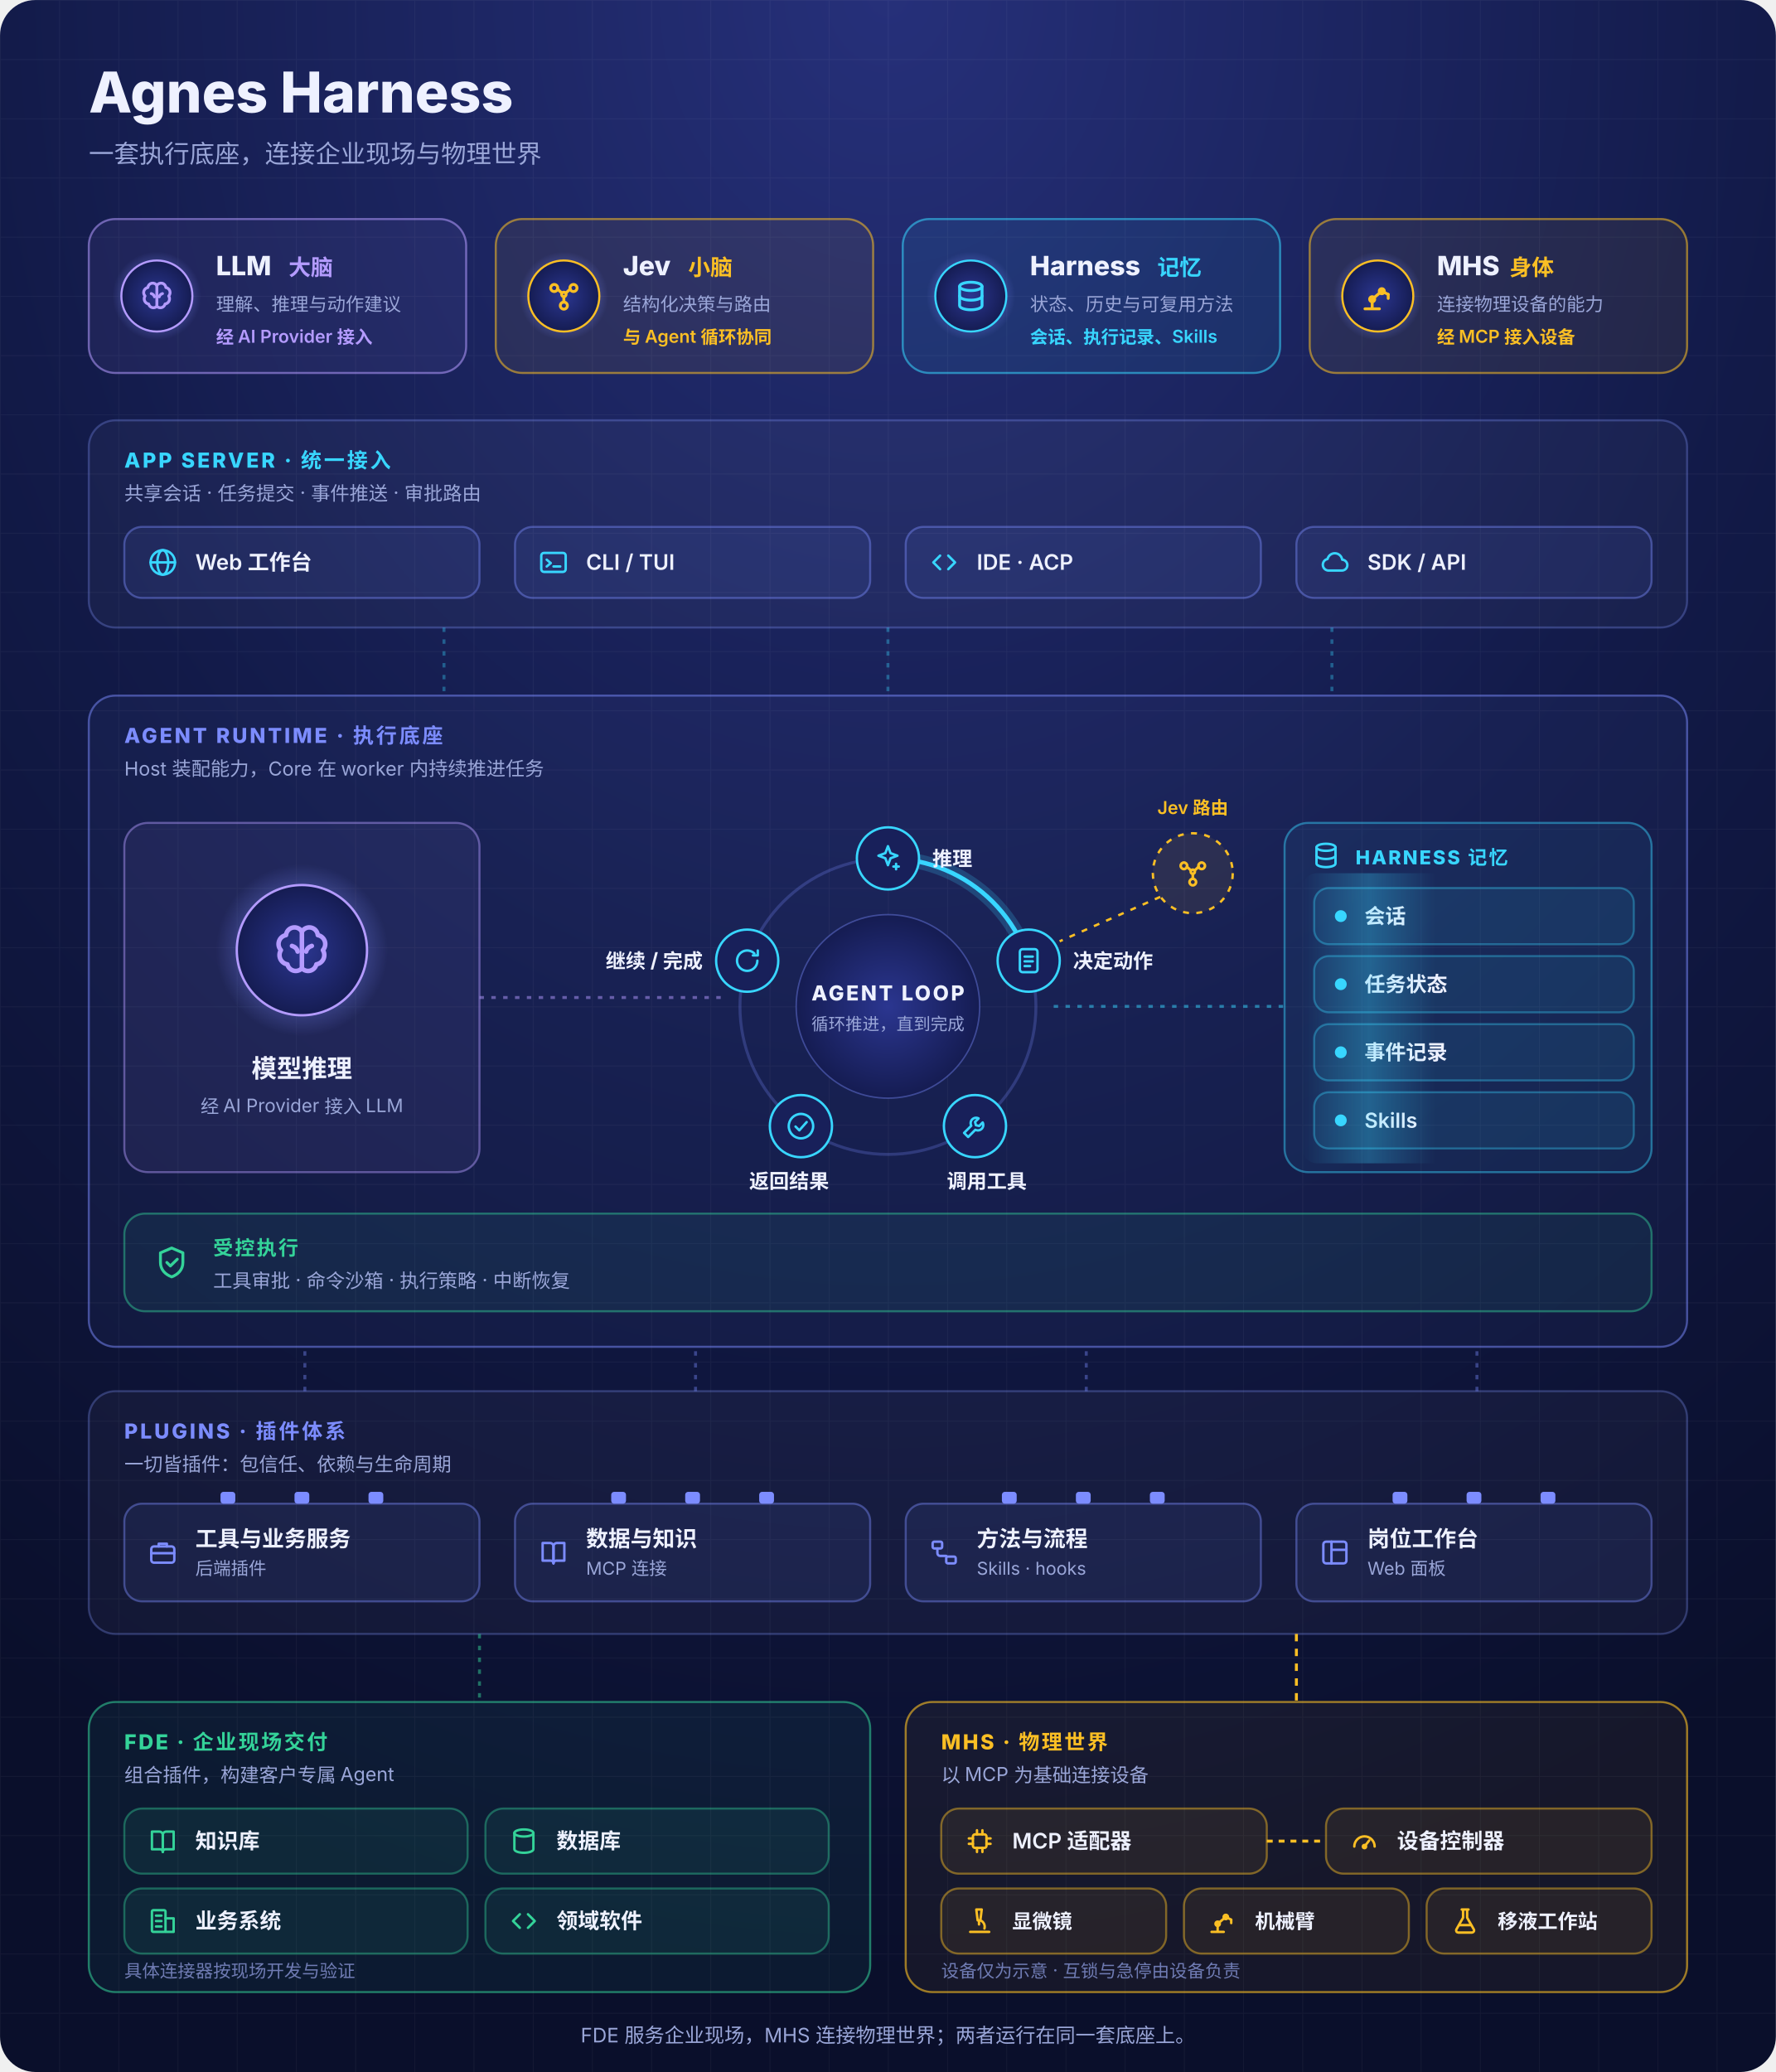
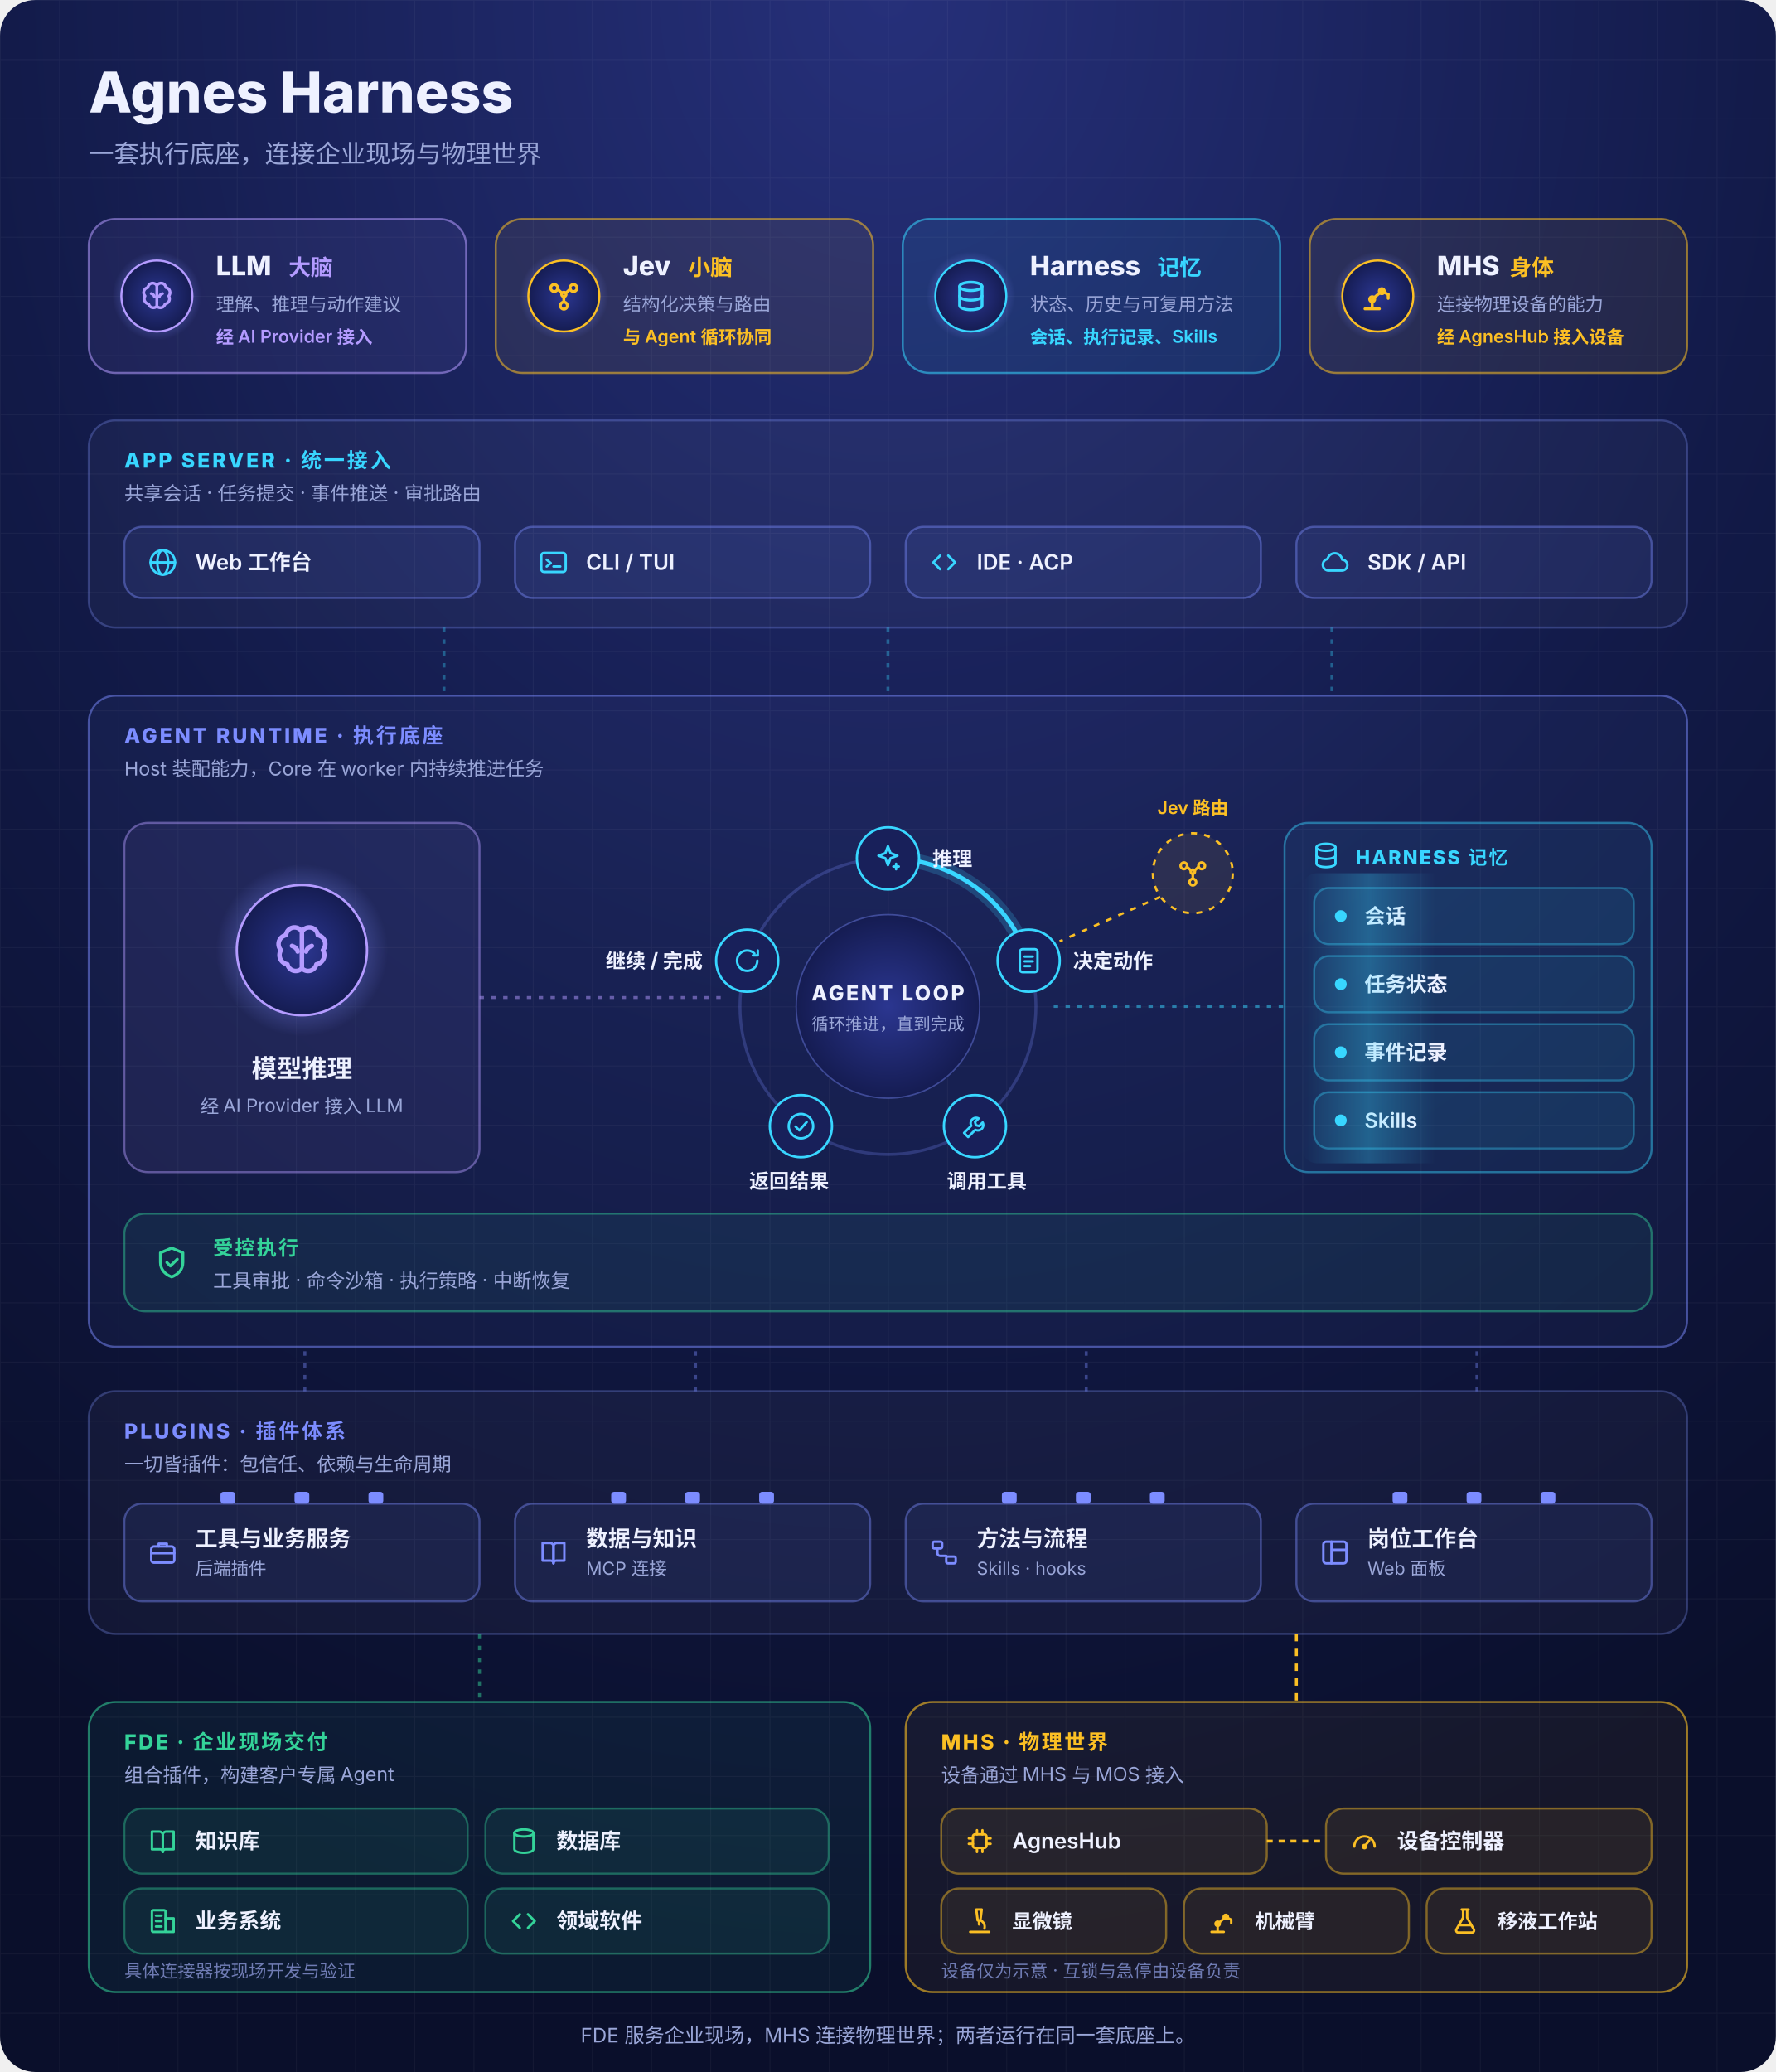
<svg xmlns="http://www.w3.org/2000/svg" width="1200" height="1400" viewBox="0 0 1200 1400" role="img" aria-labelledby="title description" xml:lang="zh-CN">
  <defs>
    <radialGradient id="bg" cx="50%" cy="0%" r="95%">
      <stop offset="0" stop-color="#26307a" />
      <stop offset=".55" stop-color="#121a48" />
      <stop offset="1" stop-color="#0a0f2b" />
    </radialGradient>
    <radialGradient id="halo">
      <stop offset="0" stop-color="#7c8cff" stop-opacity=".9" />
      <stop offset="1" stop-color="#7c8cff" stop-opacity="0" />
    </radialGradient>
    <radialGradient id="core">
      <stop offset="0" stop-color="#2b3690" />
      <stop offset="1" stop-color="#151c52" />
    </radialGradient>
    <linearGradient id="sweepGrad" x1="0" x2="1">
      <stop offset="0" stop-color="#38d6ff" stop-opacity="0" />
      <stop offset=".5" stop-color="#38d6ff" stop-opacity=".28" />
      <stop offset="1" stop-color="#38d6ff" stop-opacity="0" />
    </linearGradient>
    <pattern id="grid" width="40" height="40" patternUnits="userSpaceOnUse">
      <path d="M40 0H0V40" fill="none" stroke="rgba(255,255,255,0.045)" stroke-width="1" />
    </pattern>
    <clipPath id="memclip">
      <rect x="880" y="590" width="232" height="196" rx="10" />
    </clipPath>
    <style>.beat{opacity:0;animation:beat 12s ease-in-out infinite}@keyframes beat{0%,100%{opacity:0}4%{opacity:1}13%{opacity:0}}.pulse{animation:pulse 2.6s ease-in-out infinite}@keyframes pulse{0%,100%{opacity:.35}50%{opacity:.9}}.march{animation:march 1.4s linear infinite}@keyframes march{to{stroke-dashoffset:-28}}.spin{transform-box:fill-box;transform-origin:center;animation:spin 9s linear infinite}@keyframes spin{to{transform:rotate(360deg)}}.comet{animation:comet 6s linear infinite}@keyframes comet{to{stroke-dashoffset:-628.3}}.sweep{animation:sweep 3.6s ease-in-out infinite}@keyframes sweep{0%{transform:translateX(-90px)}60%,100%{transform:translateX(330px)}}.pin{animation:pin 12s ease-in-out infinite}@keyframes pin{0%,46%,62%,100%{opacity:.35}50%{opacity:1}}@media (prefers-reduced-motion:reduce){*{animation:none!important}.motion{display:none}}</style>
  </defs>
  <rect width="1200" height="1400" rx="24" fill="url(#bg)" />
  <rect width="1200" height="1400" rx="24" fill="url(#grid)" />
  <g font-family="Inter, -apple-system, Segoe UI, PingFang SC, Microsoft YaHei, Arial, sans-serif">
    <text x="60" y="76" font-size="38" font-weight="800" fill="#eef1ff">Agnes Harness</text>
    <text x="60" y="110" font-size="17" font-weight="400" fill="#9aa6d8">一套执行底座，连接企业现场与物理世界</text>
    <rect x="60" y="148" width="255" height="104" rx="18" fill="rgba(180,155,255,0.07)" stroke="rgba(180,155,255,0.55)" stroke-width="1.4" />
    <circle cx="106" cy="200" r="30" fill="url(#halo)" class="pulse" style="animation-delay:0s" />
    <circle cx="106" cy="200" r="24" fill="url(#core)" stroke="#b49bff" stroke-width="1.4" />
    <g transform="translate(93 187) scale(1.083333)" fill="none" stroke="#b49bff" stroke-width="1.8" stroke-linecap="round" stroke-linejoin="round">
      <path d="M12 5.5a3 3 0 0 0-5.6 1.2A3.2 3.2 0 0 0 4.6 12a3.3 3.3 0 0 0 2.3 5 3 3 0 0 0 5.1 1.4z" />
      <path d="M12 5.5a3 3 0 0 1 5.6 1.2 3.2 3.2 0 0 1 1.8 5.3 3.3 3.3 0 0 1-2.3 5A3 3 0 0 1 12 18.4" />
      <path d="M8.5 10.5c1 .3 1.8 1 2 2M15.5 10.5c-1 .3-1.8 1-2 2" />
    </g>
    <text x="146" y="186" font-size="18" font-weight="800" fill="#eef1ff">LLM</text>
    <text x="195" y="186" font-size="15" font-weight="600" fill="#b49bff">大脑</text>
    <text x="146" y="210" font-size="12.5" font-weight="400" fill="#9aa6d8">理解、推理与动作建议</text>
    <text x="146" y="232" font-size="12" font-weight="600" fill="#b49bff">经 AI Provider 接入</text>
    <rect x="335" y="148" width="255" height="104" rx="18" fill="rgba(251,191,36,0.07)" stroke="rgba(251,191,36,0.55)" stroke-width="1.4" />
    <circle cx="381" cy="200" r="30" fill="url(#halo)" class="pulse" style="animation-delay:0.6s" />
    <circle cx="381" cy="200" r="24" fill="url(#core)" stroke="#fbbf24" stroke-width="1.4" />
    <g transform="translate(368 187) scale(1.083333)" fill="none" stroke="#fbbf24" stroke-width="1.8" stroke-linecap="round" stroke-linejoin="round">
      <circle cx="6" cy="7" r="2.2" />
      <circle cx="18" cy="7" r="2.2" />
      <circle cx="12" cy="18" r="2.2" />
      <circle cx="12" cy="11" r="1.4" />
      <path d="M8 7.6l2.8 2.6M16 7.6l-2.8 2.6M12 12.4v3.4" />
    </g>
    <text x="421" y="186" font-size="18" font-weight="800" fill="#eef1ff">Jev</text>
    <text x="465" y="186" font-size="15" font-weight="600" fill="#fbbf24">小脑</text>
    <text x="421" y="210" font-size="12.5" font-weight="400" fill="#9aa6d8">结构化决策与路由</text>
    <text x="421" y="232" font-size="12" font-weight="600" fill="#fbbf24">与 Agent 循环协同</text>
    <rect x="610" y="148" width="255" height="104" rx="18" fill="rgba(56,214,255,0.07)" stroke="rgba(56,214,255,0.55)" stroke-width="1.4" />
    <circle cx="656" cy="200" r="30" fill="url(#halo)" class="pulse" style="animation-delay:1.2s" />
    <circle cx="656" cy="200" r="24" fill="url(#core)" stroke="#38d6ff" stroke-width="1.4" />
    <g transform="translate(643 187) scale(1.083333)" fill="none" stroke="#38d6ff" stroke-width="1.8" stroke-linecap="round" stroke-linejoin="round">
      <ellipse cx="12" cy="6" rx="7" ry="2.6" />
      <path d="M5 6v12c0 1.4 3.1 2.6 7 2.6s7-1.2 7-2.6V6" />
      <path d="M5 12c0 1.4 3.1 2.6 7 2.6s7-1.2 7-2.6" />
    </g>
    <text x="696" y="186" font-size="18" font-weight="800" fill="#eef1ff">Harness</text>
    <text x="782" y="186" font-size="15" font-weight="600" fill="#38d6ff">记忆</text>
    <text x="696" y="210" font-size="12.5" font-weight="400" fill="#9aa6d8">状态、历史与可复用方法</text>
    <text x="696" y="232" font-size="12" font-weight="600" fill="#38d6ff">会话、执行记录、Skills</text>
    <rect x="885" y="148" width="255" height="104" rx="18" fill="rgba(251,191,36,0.07)" stroke="rgba(251,191,36,0.55)" stroke-width="1.4" />
    <circle cx="931" cy="200" r="30" fill="url(#halo)" class="pulse" style="animation-delay:1.8s" />
    <circle cx="931" cy="200" r="24" fill="url(#core)" stroke="#fbbf24" stroke-width="1.4" />
    <g transform="translate(918 187) scale(1.083333)" fill="none" stroke="#fbbf24" stroke-width="1.8" stroke-linecap="round" stroke-linejoin="round">
      <path d="M4 20h9M8.5 20v-6l6-5 4 2" />
      <circle cx="8.5" cy="14" r="1.6" />
      <circle cx="14.5" cy="9" r="1.6" />
      <path d="M18.5 11v2.5" />
    </g>
    <text x="971" y="186" font-size="18" font-weight="800" fill="#eef1ff">MHS</text>
    <text x="1020" y="186" font-size="15" font-weight="600" fill="#fbbf24">身体</text>
    <text x="971" y="210" font-size="12.5" font-weight="400" fill="#9aa6d8">连接物理设备的能力</text>
-     <text x="971" y="232" font-size="12" font-weight="600" fill="#fbbf24">经 MCP 接入设备</text>
+     <text x="971" y="232" font-size="12" font-weight="600" fill="#fbbf24">经 AgnesHub 接入设备</text>
    <rect x="60" y="284" width="1080" height="140" rx="18" fill="rgba(255,255,255,0.035)" stroke="rgba(132,150,255,0.30)" stroke-width="1.4" />
    <text x="84" y="316" font-size="14" font-weight="800" fill="#38d6ff" letter-spacing="1.6">APP SERVER · 统一接入</text>
    <text x="84" y="338" font-size="13" font-weight="400" fill="#9aa6d8">共享会话 · 任务提交 · 事件推送 · 审批路由</text>
    <rect x="84" y="356" width="240" height="48" rx="12" fill="rgba(124,140,255,0.08)" stroke="rgba(124,140,255,0.42)" stroke-width="1.4" />
    <g transform="translate(99 369) scale(0.9166667)" fill="none" stroke="#38d6ff" stroke-width="1.8" stroke-linecap="round" stroke-linejoin="round">
      <circle cx="12" cy="12" r="9" />
      <ellipse cx="12" cy="12" rx="4" ry="9" />
      <path d="M3 12h18" />
    </g>
    <text x="132" y="385" font-size="14.5" font-weight="600" fill="#eef1ff">Web 工作台</text>
    <rect x="348" y="356" width="240" height="48" rx="12" fill="rgba(124,140,255,0.08)" stroke="rgba(124,140,255,0.42)" stroke-width="1.4" />
    <g transform="translate(363 369) scale(0.9166667)" fill="none" stroke="#38d6ff" stroke-width="1.8" stroke-linecap="round" stroke-linejoin="round">
      <rect x="3" y="5" width="18" height="14" rx="2" />
      <path d="M7 10l3 2.5L7 15M12 15h5" />
    </g>
    <text x="396" y="385" font-size="14.5" font-weight="600" fill="#eef1ff">CLI / TUI</text>
    <rect x="612" y="356" width="240" height="48" rx="12" fill="rgba(124,140,255,0.08)" stroke="rgba(124,140,255,0.42)" stroke-width="1.4" />
    <g transform="translate(627 369) scale(0.9166667)" fill="none" stroke="#38d6ff" stroke-width="1.8" stroke-linecap="round" stroke-linejoin="round">
      <path d="M9 7l-5 5 5 5M15 7l5 5-5 5" />
    </g>
    <text x="660" y="385" font-size="14.5" font-weight="600" fill="#eef1ff">IDE · ACP</text>
    <rect x="876" y="356" width="240" height="48" rx="12" fill="rgba(124,140,255,0.08)" stroke="rgba(124,140,255,0.42)" stroke-width="1.4" />
    <g transform="translate(891 369) scale(0.9166667)" fill="none" stroke="#38d6ff" stroke-width="1.8" stroke-linecap="round" stroke-linejoin="round">
      <path d="M7 18h10a4 4 0 0 0 .4-8A5.5 5.5 0 0 0 6.6 9.5 4.3 4.3 0 0 0 7 18z" />
    </g>
    <text x="924" y="385" font-size="14.5" font-weight="600" fill="#eef1ff">SDK / API</text>
    <g class="beat" style="animation-delay:0s" fill="none" stroke="#38d6ff">
      <rect x="84" y="356" width="1032" height="48" rx="12" stroke-width="9" stroke-opacity=".22" />
      <rect x="84" y="356" width="1032" height="48" rx="12" stroke-width="2.4" />
    </g>
    <path d="M 300 424 V 470" stroke="rgba(56,214,255,0.35)" stroke-width="2" stroke-dasharray="3 5" />
    <g class="motion" fill="#38d6ff" opacity="0">
      <circle r="9.36" opacity=".22" />
      <circle r="3.6" />
      <animateMotion path="M 300 424 V 470" dur="1.6s" begin="0.4s" repeatCount="indefinite" />
      <animate attributeName="opacity" values="0;1;1;0" keyTimes="0;.12;.85;1" dur="1.6s" begin="0.4s" repeatCount="indefinite" />
    </g>
    <path d="M 600 424 V 470" stroke="rgba(56,214,255,0.35)" stroke-width="2" stroke-dasharray="3 5" />
    <g class="motion" fill="#38d6ff" opacity="0">
      <circle r="9.36" opacity=".22" />
      <circle r="3.6" />
      <animateMotion path="M 600 424 V 470" dur="1.6s" begin="0.8s" repeatCount="indefinite" />
      <animate attributeName="opacity" values="0;1;1;0" keyTimes="0;.12;.85;1" dur="1.6s" begin="0.8s" repeatCount="indefinite" />
    </g>
    <path d="M 900 424 V 470" stroke="rgba(56,214,255,0.35)" stroke-width="2" stroke-dasharray="3 5" />
    <g class="motion" fill="#38d6ff" opacity="0">
      <circle r="9.36" opacity=".22" />
      <circle r="3.6" />
      <animateMotion path="M 900 424 V 470" dur="1.6s" begin="1.2s" repeatCount="indefinite" />
      <animate attributeName="opacity" values="0;1;1;0" keyTimes="0;.12;.85;1" dur="1.6s" begin="1.2s" repeatCount="indefinite" />
    </g>
    <rect x="60" y="470" width="1080" height="440" rx="18" fill="rgba(124,140,255,0.05)" stroke="rgba(124,140,255,0.5)" stroke-width="1.4" />
    <text x="84" y="502" font-size="14" font-weight="800" fill="#7c8cff" letter-spacing="1.6">AGENT RUNTIME · 执行底座</text>
    <text x="84" y="524" font-size="13" font-weight="400" fill="#9aa6d8">Host 装配能力，Core 在 worker 内持续推进任务</text>
    <rect x="84" y="556" width="240" height="236" rx="16" fill="rgba(180,155,255,0.07)" stroke="rgba(180,155,255,0.45)" stroke-width="1.4" />
    <circle cx="204" cy="642" r="58" fill="url(#halo)" class="pulse" />
    <circle cx="204" cy="642" r="44" fill="url(#core)" stroke="#b49bff" stroke-width="1.6" />
    <g transform="translate(181 619) scale(1.916667)" fill="none" stroke="#b49bff" stroke-width="1.6" stroke-linecap="round" stroke-linejoin="round">
      <path d="M12 5.5a3 3 0 0 0-5.6 1.2A3.2 3.2 0 0 0 4.6 12a3.3 3.3 0 0 0 2.3 5 3 3 0 0 0 5.1 1.4z" />
      <path d="M12 5.5a3 3 0 0 1 5.6 1.2 3.2 3.2 0 0 1 1.8 5.3 3.3 3.3 0 0 1-2.3 5A3 3 0 0 1 12 18.4" />
      <path d="M8.5 10.5c1 .3 1.8 1 2 2M15.5 10.5c-1 .3-1.8 1-2 2" />
    </g>
    <text x="204" y="728" font-size="17" font-weight="700" fill="#eef1ff" text-anchor="middle">模型推理</text>
    <text x="204" y="752" font-size="12.5" font-weight="400" fill="#9aa6d8" text-anchor="middle">经 AI Provider 接入 LLM</text>
    <path d="M 324 674 H 488" stroke="rgba(180,155,255,0.5)" stroke-width="2" stroke-dasharray="3 5" />
    <circle cx="600" cy="680" r="100" fill="none" stroke="rgba(124,140,255,0.25)" stroke-width="2" />
    <g fill="none" stroke="#38d6ff" stroke-linecap="round" stroke-dasharray="110 518.3" transform="rotate(-90 600 680)">
      <circle cx="600" cy="680" r="100" stroke-width="10" stroke-opacity=".2" class="comet" />
      <circle cx="600" cy="680" r="100" stroke-width="3" class="comet" />
    </g>
    <circle cx="600" cy="680" r="62" fill="url(#core)" stroke="rgba(124,140,255,0.4)" />
    <text x="600" y="676" font-size="14" font-weight="800" fill="#eef1ff" text-anchor="middle" letter-spacing="1.4">AGENT LOOP</text>
    <text x="600" y="696" font-size="11.5" font-weight="400" fill="#9aa6d8" text-anchor="middle">循环推进，直到完成</text>
    <circle cx="600.0" cy="580.0" r="21" fill="#18205a" stroke="#38d6ff" stroke-width="1.6" />
    <g transform="translate(589 569) scale(0.9166667)" fill="none" stroke="#38d6ff" stroke-width="1.8" stroke-linecap="round" stroke-linejoin="round">
      <path d="M12 3l1.9 5.1L19 10l-5.1 1.9L12 17l-1.9-5.1L5 10l5.1-1.9z" />
      <path d="M18 16v4M16 18h4" />
    </g>
    <text x="630.0" y="585.0" font-size="13.5" font-weight="650" fill="#eef1ff" text-anchor="start">推理</text>
    <circle cx="695.1" cy="649.1" r="21" fill="#18205a" stroke="#38d6ff" stroke-width="1.6" />
    <g transform="translate(684.1057 638.0983) scale(0.9166667)" fill="none" stroke="#38d6ff" stroke-width="1.8" stroke-linecap="round" stroke-linejoin="round">
      <rect x="5.5" y="3.5" width="13" height="17" rx="2" />
      <path d="M9 9h6M9 12.5h6M9 16h4" />
    </g>
    <text x="725.1" y="654.1" font-size="13.5" font-weight="650" fill="#eef1ff" text-anchor="start">决定动作</text>
    <circle cx="658.8" cy="760.9" r="21" fill="#18205a" stroke="#38d6ff" stroke-width="1.6" />
    <g transform="translate(647.7785 749.9017) scale(0.9166667)" fill="none" stroke="#38d6ff" stroke-width="1.8" stroke-linecap="round" stroke-linejoin="round">
      <path d="M14.7 6.3a4 4 0 0 0-5.4 5.4L4 17l3 3 5.3-5.3a4 4 0 0 0 5.4-5.4l-2.6 2.6-2.4-.6-.6-2.4z" />
    </g>
    <text x="666.8" y="802.9" font-size="13.5" font-weight="650" fill="#eef1ff" text-anchor="middle">调用工具</text>
    <circle cx="541.2" cy="760.9" r="21" fill="#18205a" stroke="#38d6ff" stroke-width="1.6" />
    <g transform="translate(530.2215 749.9017) scale(0.9166667)" fill="none" stroke="#38d6ff" stroke-width="1.8" stroke-linecap="round" stroke-linejoin="round">
      <circle cx="12" cy="12" r="9" />
      <path d="M8 12.3l2.8 2.8L16.2 9" />
    </g>
    <text x="533.2" y="802.9" font-size="13.5" font-weight="650" fill="#eef1ff" text-anchor="middle">返回结果</text>
    <circle cx="504.9" cy="649.1" r="21" fill="#18205a" stroke="#38d6ff" stroke-width="1.6" />
    <g transform="translate(493.8943 638.0983) scale(0.9166667)" fill="none" stroke="#38d6ff" stroke-width="1.8" stroke-linecap="round" stroke-linejoin="round">
      <path d="M19.5 12a7.5 7.5 0 1 1-2.2-5.3" />
      <path d="M19.8 4.5v3.6h-3.6" />
    </g>
    <text x="474.9" y="654.1" font-size="13.5" font-weight="650" fill="#eef1ff" text-anchor="end">继续 / 完成</text>
    <g class="motion" fill="#ffffff" opacity="0">
      <circle r="11.7" opacity=".22" />
      <circle r="4.5" />
      <animateMotion path="M 600 580 A 100 100 0 0 1 600 780 A 100 100 0 0 1 600 580" dur="6s" begin="0s" repeatCount="indefinite" />
      <animate attributeName="opacity" values="0;1;1;0" keyTimes="0;.12;.85;1" dur="6s" begin="0s" repeatCount="indefinite" />
    </g>
    <circle cx="806" cy="590" r="27" fill="rgba(251,191,36,0.08)" stroke="#fbbf24" stroke-width="1.6" stroke-dasharray="4 5" class="spin" />
    <g transform="translate(794 578) scale(1)" fill="none" stroke="#fbbf24" stroke-width="1.8" stroke-linecap="round" stroke-linejoin="round">
      <circle cx="6" cy="7" r="2.2" />
      <circle cx="18" cy="7" r="2.2" />
      <circle cx="12" cy="18" r="2.2" />
      <circle cx="12" cy="11" r="1.4" />
      <path d="M8 7.6l2.8 2.6M16 7.6l-2.8 2.6M12 12.4v3.4" />
    </g>
    <text x="806" y="550" font-size="12" font-weight="600" fill="#fbbf24" text-anchor="middle">Jev 路由</text>
    <path d="M 784 606 L 716 636" stroke="#fbbf24" stroke-width="1.6" stroke-dasharray="4 5" class="march" fill="none" />
    <rect x="868" y="556" width="248" height="236" rx="16" fill="rgba(56,214,255,0.06)" stroke="rgba(56,214,255,0.45)" stroke-width="1.4" />
    <g transform="translate(885 567) scale(0.9166667)" fill="none" stroke="#38d6ff" stroke-width="1.8" stroke-linecap="round" stroke-linejoin="round">
      <ellipse cx="12" cy="6" rx="7" ry="2.6" />
      <path d="M5 6v12c0 1.4 3.1 2.6 7 2.6s7-1.2 7-2.6V6" />
      <path d="M5 12c0 1.4 3.1 2.6 7 2.6s7-1.2 7-2.6" />
    </g>
    <text x="916" y="584" font-size="13" font-weight="800" fill="#38d6ff" letter-spacing="1.2">HARNESS 记忆</text>
    <rect x="888" y="600" width="216" height="38" rx="10" fill="rgba(56,214,255,0.08)" stroke="rgba(56,214,255,0.35)" stroke-width="1.4" />
    <circle cx="906" cy="619" r="4" fill="#38d6ff" class="pulse" style="animation-delay:0s" />
    <text x="922" y="624" font-size="14" font-weight="600" fill="#eef1ff">会话</text>
    <rect x="888" y="646" width="216" height="38" rx="10" fill="rgba(56,214,255,0.08)" stroke="rgba(56,214,255,0.35)" stroke-width="1.4" />
    <circle cx="906" cy="665" r="4" fill="#38d6ff" class="pulse" style="animation-delay:0.4s" />
    <text x="922" y="670" font-size="14" font-weight="600" fill="#eef1ff">任务状态</text>
    <rect x="888" y="692" width="216" height="38" rx="10" fill="rgba(56,214,255,0.08)" stroke="rgba(56,214,255,0.35)" stroke-width="1.4" />
    <circle cx="906" cy="711" r="4" fill="#38d6ff" class="pulse" style="animation-delay:0.8s" />
    <text x="922" y="716" font-size="14" font-weight="600" fill="#eef1ff">事件记录</text>
    <rect x="888" y="738" width="216" height="38" rx="10" fill="rgba(56,214,255,0.08)" stroke="rgba(56,214,255,0.35)" stroke-width="1.4" />
    <circle cx="906" cy="757" r="4" fill="#38d6ff" class="pulse" style="animation-delay:1.2s" />
    <text x="922" y="762" font-size="14" font-weight="600" fill="#eef1ff">Skills</text>
    <g clip-path="url(#memclip)">
      <rect class="sweep" x="880" y="590" width="90" height="196" fill="url(#sweepGrad)" />
    </g>
    <path d="M 712 680 H 868" stroke="rgba(56,214,255,0.5)" stroke-width="2" stroke-dasharray="3 5" />
    <rect x="84" y="820" width="1032" height="66" rx="14" fill="rgba(52,211,153,0.07)" stroke="rgba(52,211,153,0.45)" stroke-width="1.4" />
    <g transform="translate(103 840) scale(1.083333)" fill="none" stroke="#34d399" stroke-width="1.8" stroke-linecap="round" stroke-linejoin="round">
      <path d="M12 3l7 3v6c0 4.5-3 7.5-7 9-4-1.5-7-4.5-7-9V6z" />
      <path d="M9 12l2.2 2.2L15.5 10" />
    </g>
    <text x="144" y="848" font-size="13.5" font-weight="800" fill="#34d399" letter-spacing="1.2">受控执行</text>
    <text x="144" y="870" font-size="13" font-weight="400" fill="#9aa6d8">工具审批 · 命令沙箱 · 执行策略 · 中断恢复</text>
    <g class="beat" style="animation-delay:2.4s" fill="none" stroke="#b49bff">
      <rect x="84" y="556" width="240" height="236" rx="16" stroke-width="9" stroke-opacity=".22" />
      <rect x="84" y="556" width="240" height="236" rx="16" stroke-width="2.4" />
    </g>
    <g class="beat" style="animation-delay:3.4s" fill="none" stroke="#38d6ff">
      <rect x="868" y="556" width="248" height="236" rx="16" stroke-width="9" stroke-opacity=".22" />
      <rect x="868" y="556" width="248" height="236" rx="16" stroke-width="2.4" />
    </g>
    <g class="beat" style="animation-delay:4.4s" fill="none" stroke="#34d399">
      <rect x="84" y="820" width="1032" height="66" rx="14" stroke-width="9" stroke-opacity=".22" />
      <rect x="84" y="820" width="1032" height="66" rx="14" stroke-width="2.4" />
    </g>
    <path d="M 206 940 V 910" stroke="rgba(124,140,255,0.4)" stroke-width="2" stroke-dasharray="3 5" />
    <g class="motion" fill="#7c8cff" opacity="0">
      <circle r="8.84" opacity=".22" />
      <circle r="3.4" />
      <animateMotion path="M 206 960 V 910" dur="1.4s" begin="6s" repeatCount="indefinite" />
      <animate attributeName="opacity" values="0;1;1;0" keyTimes="0;.12;.85;1" dur="1.4s" begin="6s" repeatCount="indefinite" />
    </g>
    <path d="M 470 940 V 910" stroke="rgba(124,140,255,0.4)" stroke-width="2" stroke-dasharray="3 5" />
    <g class="motion" fill="#7c8cff" opacity="0">
      <circle r="8.84" opacity=".22" />
      <circle r="3.4" />
      <animateMotion path="M 470 960 V 910" dur="1.4s" begin="6.3s" repeatCount="indefinite" />
      <animate attributeName="opacity" values="0;1;1;0" keyTimes="0;.12;.85;1" dur="1.4s" begin="6.3s" repeatCount="indefinite" />
    </g>
    <path d="M 734 940 V 910" stroke="rgba(124,140,255,0.4)" stroke-width="2" stroke-dasharray="3 5" />
    <g class="motion" fill="#7c8cff" opacity="0">
      <circle r="8.84" opacity=".22" />
      <circle r="3.4" />
      <animateMotion path="M 734 960 V 910" dur="1.4s" begin="6.6s" repeatCount="indefinite" />
      <animate attributeName="opacity" values="0;1;1;0" keyTimes="0;.12;.85;1" dur="1.4s" begin="6.6s" repeatCount="indefinite" />
    </g>
    <path d="M 998 940 V 910" stroke="rgba(124,140,255,0.4)" stroke-width="2" stroke-dasharray="3 5" />
    <g class="motion" fill="#7c8cff" opacity="0">
      <circle r="8.84" opacity=".22" />
      <circle r="3.4" />
      <animateMotion path="M 998 960 V 910" dur="1.4s" begin="6.9s" repeatCount="indefinite" />
      <animate attributeName="opacity" values="0;1;1;0" keyTimes="0;.12;.85;1" dur="1.4s" begin="6.9s" repeatCount="indefinite" />
    </g>
    <rect x="60" y="940" width="1080" height="164" rx="18" fill="rgba(255,255,255,0.035)" stroke="rgba(132,150,255,0.30)" stroke-width="1.4" />
    <text x="84" y="972" font-size="14" font-weight="800" fill="#7c8cff" letter-spacing="1.6">PLUGINS · 插件体系</text>
    <text x="84" y="994" font-size="13" font-weight="400" fill="#9aa6d8">一切皆插件：包信任、依赖与生命周期</text>
    <rect x="149" y="1008" width="10" height="8" rx="2" fill="#7c8cff" class="pin" style="animation-delay:0s" />
    <rect x="199" y="1008" width="10" height="8" rx="2" fill="#7c8cff" class="pin" style="animation-delay:0s" />
    <rect x="249" y="1008" width="10" height="8" rx="2" fill="#7c8cff" class="pin" style="animation-delay:0s" />
    <rect x="84" y="1016" width="240" height="66" rx="12" fill="rgba(124,140,255,0.08)" stroke="rgba(124,140,255,0.42)" stroke-width="1.4" />
    <g transform="translate(99 1038) scale(0.9166667)" fill="none" stroke="#7c8cff" stroke-width="1.8" stroke-linecap="round" stroke-linejoin="round">
      <rect x="3.5" y="7.5" width="17" height="12" rx="2" />
      <path d="M9 7.5V5.5h6v2M3.5 12.5h17" />
    </g>
    <text x="132" y="1045" font-size="15" font-weight="650" fill="#eef1ff">工具与业务服务</text>
    <text x="132" y="1064" font-size="12" font-weight="400" fill="#9aa6d8">后端插件</text>
    <rect x="413" y="1008" width="10" height="8" rx="2" fill="#7c8cff" class="pin" style="animation-delay:0.15s" />
    <rect x="463" y="1008" width="10" height="8" rx="2" fill="#7c8cff" class="pin" style="animation-delay:0.15s" />
    <rect x="513" y="1008" width="10" height="8" rx="2" fill="#7c8cff" class="pin" style="animation-delay:0.15s" />
    <rect x="348" y="1016" width="240" height="66" rx="12" fill="rgba(124,140,255,0.08)" stroke="rgba(124,140,255,0.42)" stroke-width="1.4" />
    <g transform="translate(363 1038) scale(0.9166667)" fill="none" stroke="#7c8cff" stroke-width="1.8" stroke-linecap="round" stroke-linejoin="round">
      <path d="M4 5h5.5A2.5 2.5 0 0 1 12 7.5V20a2 2 0 0 0-2-2H4z" />
      <path d="M20 5h-5.5A2.5 2.5 0 0 0 12 7.5V20a2 2 0 0 1 2-2h6z" />
    </g>
    <text x="396" y="1045" font-size="15" font-weight="650" fill="#eef1ff">数据与知识</text>
    <text x="396" y="1064" font-size="12" font-weight="400" fill="#9aa6d8">MCP 连接</text>
    <rect x="677" y="1008" width="10" height="8" rx="2" fill="#7c8cff" class="pin" style="animation-delay:0.3s" />
    <rect x="727" y="1008" width="10" height="8" rx="2" fill="#7c8cff" class="pin" style="animation-delay:0.3s" />
    <rect x="777" y="1008" width="10" height="8" rx="2" fill="#7c8cff" class="pin" style="animation-delay:0.3s" />
    <rect x="612" y="1016" width="240" height="66" rx="12" fill="rgba(124,140,255,0.08)" stroke="rgba(124,140,255,0.42)" stroke-width="1.4" />
    <g transform="translate(627 1038) scale(0.9166667)" fill="none" stroke="#7c8cff" stroke-width="1.8" stroke-linecap="round" stroke-linejoin="round">
      <rect x="3.5" y="4" width="7" height="5" rx="1.2" />
      <rect x="13.5" y="15" width="7" height="5" rx="1.2" />
      <path d="M7 9v3.5a2 2 0 0 0 2 2h4.5" />
    </g>
    <text x="660" y="1045" font-size="15" font-weight="650" fill="#eef1ff">方法与流程</text>
    <text x="660" y="1064" font-size="12" font-weight="400" fill="#9aa6d8">Skills · hooks</text>
    <rect x="941" y="1008" width="10" height="8" rx="2" fill="#7c8cff" class="pin" style="animation-delay:0.45s" />
    <rect x="991" y="1008" width="10" height="8" rx="2" fill="#7c8cff" class="pin" style="animation-delay:0.45s" />
    <rect x="1041" y="1008" width="10" height="8" rx="2" fill="#7c8cff" class="pin" style="animation-delay:0.45s" />
    <rect x="876" y="1016" width="240" height="66" rx="12" fill="rgba(124,140,255,0.08)" stroke="rgba(124,140,255,0.42)" stroke-width="1.4" />
    <g transform="translate(891 1038) scale(0.9166667)" fill="none" stroke="#7c8cff" stroke-width="1.8" stroke-linecap="round" stroke-linejoin="round">
      <rect x="3.5" y="4" width="17" height="16" rx="2" />
      <path d="M9.5 4v16M9.5 10h11" />
    </g>
    <text x="924" y="1045" font-size="15" font-weight="650" fill="#eef1ff">岗位工作台</text>
    <text x="924" y="1064" font-size="12" font-weight="400" fill="#9aa6d8">Web 面板</text>
    <g class="beat" style="animation-delay:6s" fill="none" stroke="#7c8cff">
      <rect x="84" y="1016" width="1032" height="66" rx="12" stroke-width="9" stroke-opacity=".22" />
      <rect x="84" y="1016" width="1032" height="66" rx="12" stroke-width="2.4" />
    </g>
    <path d="M 324 1104 V 1150" stroke="rgba(52,211,153,0.5)" stroke-width="2" stroke-dasharray="3 5" />
    <g class="motion" fill="#34d399" opacity="0">
      <circle r="9.36" opacity=".22" />
      <circle r="3.6" />
      <animateMotion path="M 324 1104 V 1150" dur="1.4s" begin="7.6s" repeatCount="indefinite" />
      <animate attributeName="opacity" values="0;1;1;0" keyTimes="0;.12;.85;1" dur="1.4s" begin="7.6s" repeatCount="indefinite" />
    </g>
    <path d="M 876 1104 V 1150" stroke="#fbbf24" stroke-width="2" stroke-dasharray="5 5" class="march" />
    <g class="motion" fill="#fbbf24" opacity="0">
      <circle r="9.36" opacity=".22" />
      <circle r="3.6" />
      <animateMotion path="M 876 1104 V 1150" dur="1.4s" begin="8.2s" repeatCount="indefinite" />
      <animate attributeName="opacity" values="0;1;1;0" keyTimes="0;.12;.85;1" dur="1.4s" begin="8.2s" repeatCount="indefinite" />
    </g>
    <rect x="60" y="1150" width="528" height="196" rx="18" fill="rgba(52,211,153,0.06)" stroke="rgba(52,211,153,0.55)" stroke-width="1.4" />
    <text x="84" y="1182" font-size="14" font-weight="800" fill="#34d399" letter-spacing="1.4">FDE · 企业现场交付</text>
    <text x="84" y="1204" font-size="13" font-weight="400" fill="#9aa6d8">组合插件，构建客户专属 Agent</text>
    <rect x="84" y="1222" width="232" height="44" rx="12" fill="rgba(52,211,153,0.08)" stroke="rgba(52,211,153,0.4)" stroke-width="1.4" />
    <g transform="translate(99 1233) scale(0.9166667)" fill="none" stroke="#34d399" stroke-width="1.8" stroke-linecap="round" stroke-linejoin="round">
      <path d="M4 5h5.5A2.5 2.5 0 0 1 12 7.5V20a2 2 0 0 0-2-2H4z" />
      <path d="M20 5h-5.5A2.5 2.5 0 0 0 12 7.5V20a2 2 0 0 1 2-2h6z" />
    </g>
    <text x="132" y="1249" font-size="14.5" font-weight="600" fill="#eef1ff">知识库</text>
    <rect x="328" y="1222" width="232" height="44" rx="12" fill="rgba(52,211,153,0.08)" stroke="rgba(52,211,153,0.4)" stroke-width="1.4" />
    <g transform="translate(343 1233) scale(0.9166667)" fill="none" stroke="#34d399" stroke-width="1.8" stroke-linecap="round" stroke-linejoin="round">
      <ellipse cx="12" cy="6" rx="7" ry="2.6" />
      <path d="M5 6v12c0 1.4 3.1 2.6 7 2.6s7-1.2 7-2.6V6" />
    </g>
    <text x="376" y="1249" font-size="14.5" font-weight="600" fill="#eef1ff">数据库</text>
    <rect x="84" y="1276" width="232" height="44" rx="12" fill="rgba(52,211,153,0.08)" stroke="rgba(52,211,153,0.4)" stroke-width="1.4" />
    <g transform="translate(99 1287) scale(0.9166667)" fill="none" stroke="#34d399" stroke-width="1.8" stroke-linecap="round" stroke-linejoin="round">
      <rect x="4" y="4" width="10" height="16" rx="1" />
      <path d="M14 10h6v10h-6M7 8h4M7 12h4M7 16h4" />
    </g>
    <text x="132" y="1303" font-size="14.5" font-weight="600" fill="#eef1ff">业务系统</text>
    <rect x="328" y="1276" width="232" height="44" rx="12" fill="rgba(52,211,153,0.08)" stroke="rgba(52,211,153,0.4)" stroke-width="1.4" />
    <g transform="translate(343 1287) scale(0.9166667)" fill="none" stroke="#34d399" stroke-width="1.8" stroke-linecap="round" stroke-linejoin="round">
      <path d="M9 7l-5 5 5 5M15 7l5 5-5 5" />
    </g>
    <text x="376" y="1303" font-size="14.5" font-weight="600" fill="#eef1ff">领域软件</text>
    <text x="84" y="1336" font-size="12" font-weight="400" fill="#6f7bb3">具体连接器按现场开发与验证</text>
    <rect x="612" y="1150" width="528" height="196" rx="18" fill="rgba(251,191,36,0.05)" stroke="rgba(251,191,36,0.6)" stroke-width="1.4" />
    <text x="636" y="1182" font-size="14" font-weight="800" fill="#fbbf24" letter-spacing="1.4">MHS · 物理世界</text>
-     <text x="636" y="1204" font-size="13" font-weight="400" fill="#9aa6d8">以 MCP 为基础连接设备</text>
+     <text x="636" y="1204" font-size="13" font-weight="400" fill="#9aa6d8">设备通过 MHS 与 MOS 接入</text>
    <rect x="636" y="1222" width="220" height="44" rx="12" fill="rgba(251,191,36,0.07)" stroke="rgba(251,191,36,0.45)" stroke-width="1.4" />
    <g transform="translate(651 1233) scale(0.9166667)" fill="none" stroke="#fbbf24" stroke-width="1.8" stroke-linecap="round" stroke-linejoin="round">
      <rect x="7" y="7" width="10" height="10" rx="1.6" />
      <path d="M10 4v3M14 4v3M10 17v3M14 17v3M4 10h3M4 14h3M17 10h3M17 14h3" />
    </g>
-     <text x="684" y="1249" font-size="14.5" font-weight="600" fill="#eef1ff">MCP 适配器</text>
+     <text x="684" y="1249" font-size="14.5" font-weight="600" fill="#eef1ff">AgnesHub</text>
    <rect x="896" y="1222" width="220" height="44" rx="12" fill="rgba(251,191,36,0.07)" stroke="rgba(251,191,36,0.45)" stroke-width="1.4" />
    <g transform="translate(911 1233) scale(0.9166667)" fill="none" stroke="#fbbf24" stroke-width="1.8" stroke-linecap="round" stroke-linejoin="round">
      <path d="M4.5 16a7.5 7.5 0 1 1 15 0" />
      <path d="M12 16l3.5-4.5" />
      <circle cx="12" cy="16" r="1.2" />
    </g>
    <text x="944" y="1249" font-size="14.5" font-weight="600" fill="#eef1ff">设备控制器</text>
    <path d="M 856 1244 H 892" stroke="#fbbf24" stroke-width="2" stroke-dasharray="4 4" class="march" />
    <rect x="636" y="1276" width="152" height="44" rx="12" fill="rgba(251,191,36,0.07)" stroke="rgba(251,191,36,0.45)" stroke-width="1.4" />
    <g transform="translate(651 1287) scale(0.9166667)" fill="none" stroke="#fbbf24" stroke-width="1.8" stroke-linecap="round" stroke-linejoin="round">
      <path d="M9.5 3.5h4l-1 8h-2zM11.5 11.5v3M5 20h14M15.5 17.5a5 5 0 0 0-3-6" />
    </g>
    <text x="684" y="1303" font-size="13.5" font-weight="600" fill="#eef1ff">显微镜</text>
    <rect x="800" y="1276" width="152" height="44" rx="12" fill="rgba(251,191,36,0.07)" stroke="rgba(251,191,36,0.45)" stroke-width="1.4" />
    <g transform="translate(815 1287) scale(0.9166667)" fill="none" stroke="#fbbf24" stroke-width="1.8" stroke-linecap="round" stroke-linejoin="round">
      <path d="M4 20h9M8.5 20v-6l6-5 4 2" />
      <circle cx="8.5" cy="14" r="1.6" />
      <circle cx="14.5" cy="9" r="1.6" />
      <path d="M18.5 11v2.5" />
    </g>
    <text x="848" y="1303" font-size="13.5" font-weight="600" fill="#eef1ff">机械臂</text>
    <rect x="964" y="1276" width="152" height="44" rx="12" fill="rgba(251,191,36,0.07)" stroke="rgba(251,191,36,0.45)" stroke-width="1.4" />
    <g transform="translate(979 1287) scale(0.9166667)" fill="none" stroke="#fbbf24" stroke-width="1.8" stroke-linecap="round" stroke-linejoin="round">
      <path d="M9.5 3.5h5M10.5 3.5v6l-5 8.8a1.6 1.6 0 0 0 1.4 2.2h10.2a1.6 1.6 0 0 0 1.4-2.2l-5-8.8v-6" />
      <path d="M7.6 15h8.8" />
    </g>
    <text x="1012" y="1303" font-size="13.5" font-weight="600" fill="#eef1ff">移液工作站</text>
    <text x="636" y="1336" font-size="12" font-weight="400" fill="#6f7bb3">设备仅为示意 · 互锁与急停由设备负责</text>
    <g class="beat" style="animation-delay:8s" fill="none" stroke="#34d399">
      <rect x="60" y="1150" width="528" height="196" rx="18" stroke-width="9" stroke-opacity=".22" />
      <rect x="60" y="1150" width="528" height="196" rx="18" stroke-width="2.4" />
    </g>
    <g class="beat" style="animation-delay:8.6s" fill="none" stroke="#fbbf24">
      <rect x="612" y="1150" width="528" height="196" rx="18" stroke-width="9" stroke-opacity=".22" />
      <rect x="612" y="1150" width="528" height="196" rx="18" stroke-width="2.4" />
    </g>
    <text x="600" y="1380" font-size="13.5" font-weight="400" fill="#9aa6d8" text-anchor="middle">FDE 服务企业现场，MHS 连接物理世界；两者运行在同一套底座上。</text>
  </g>
</svg>
